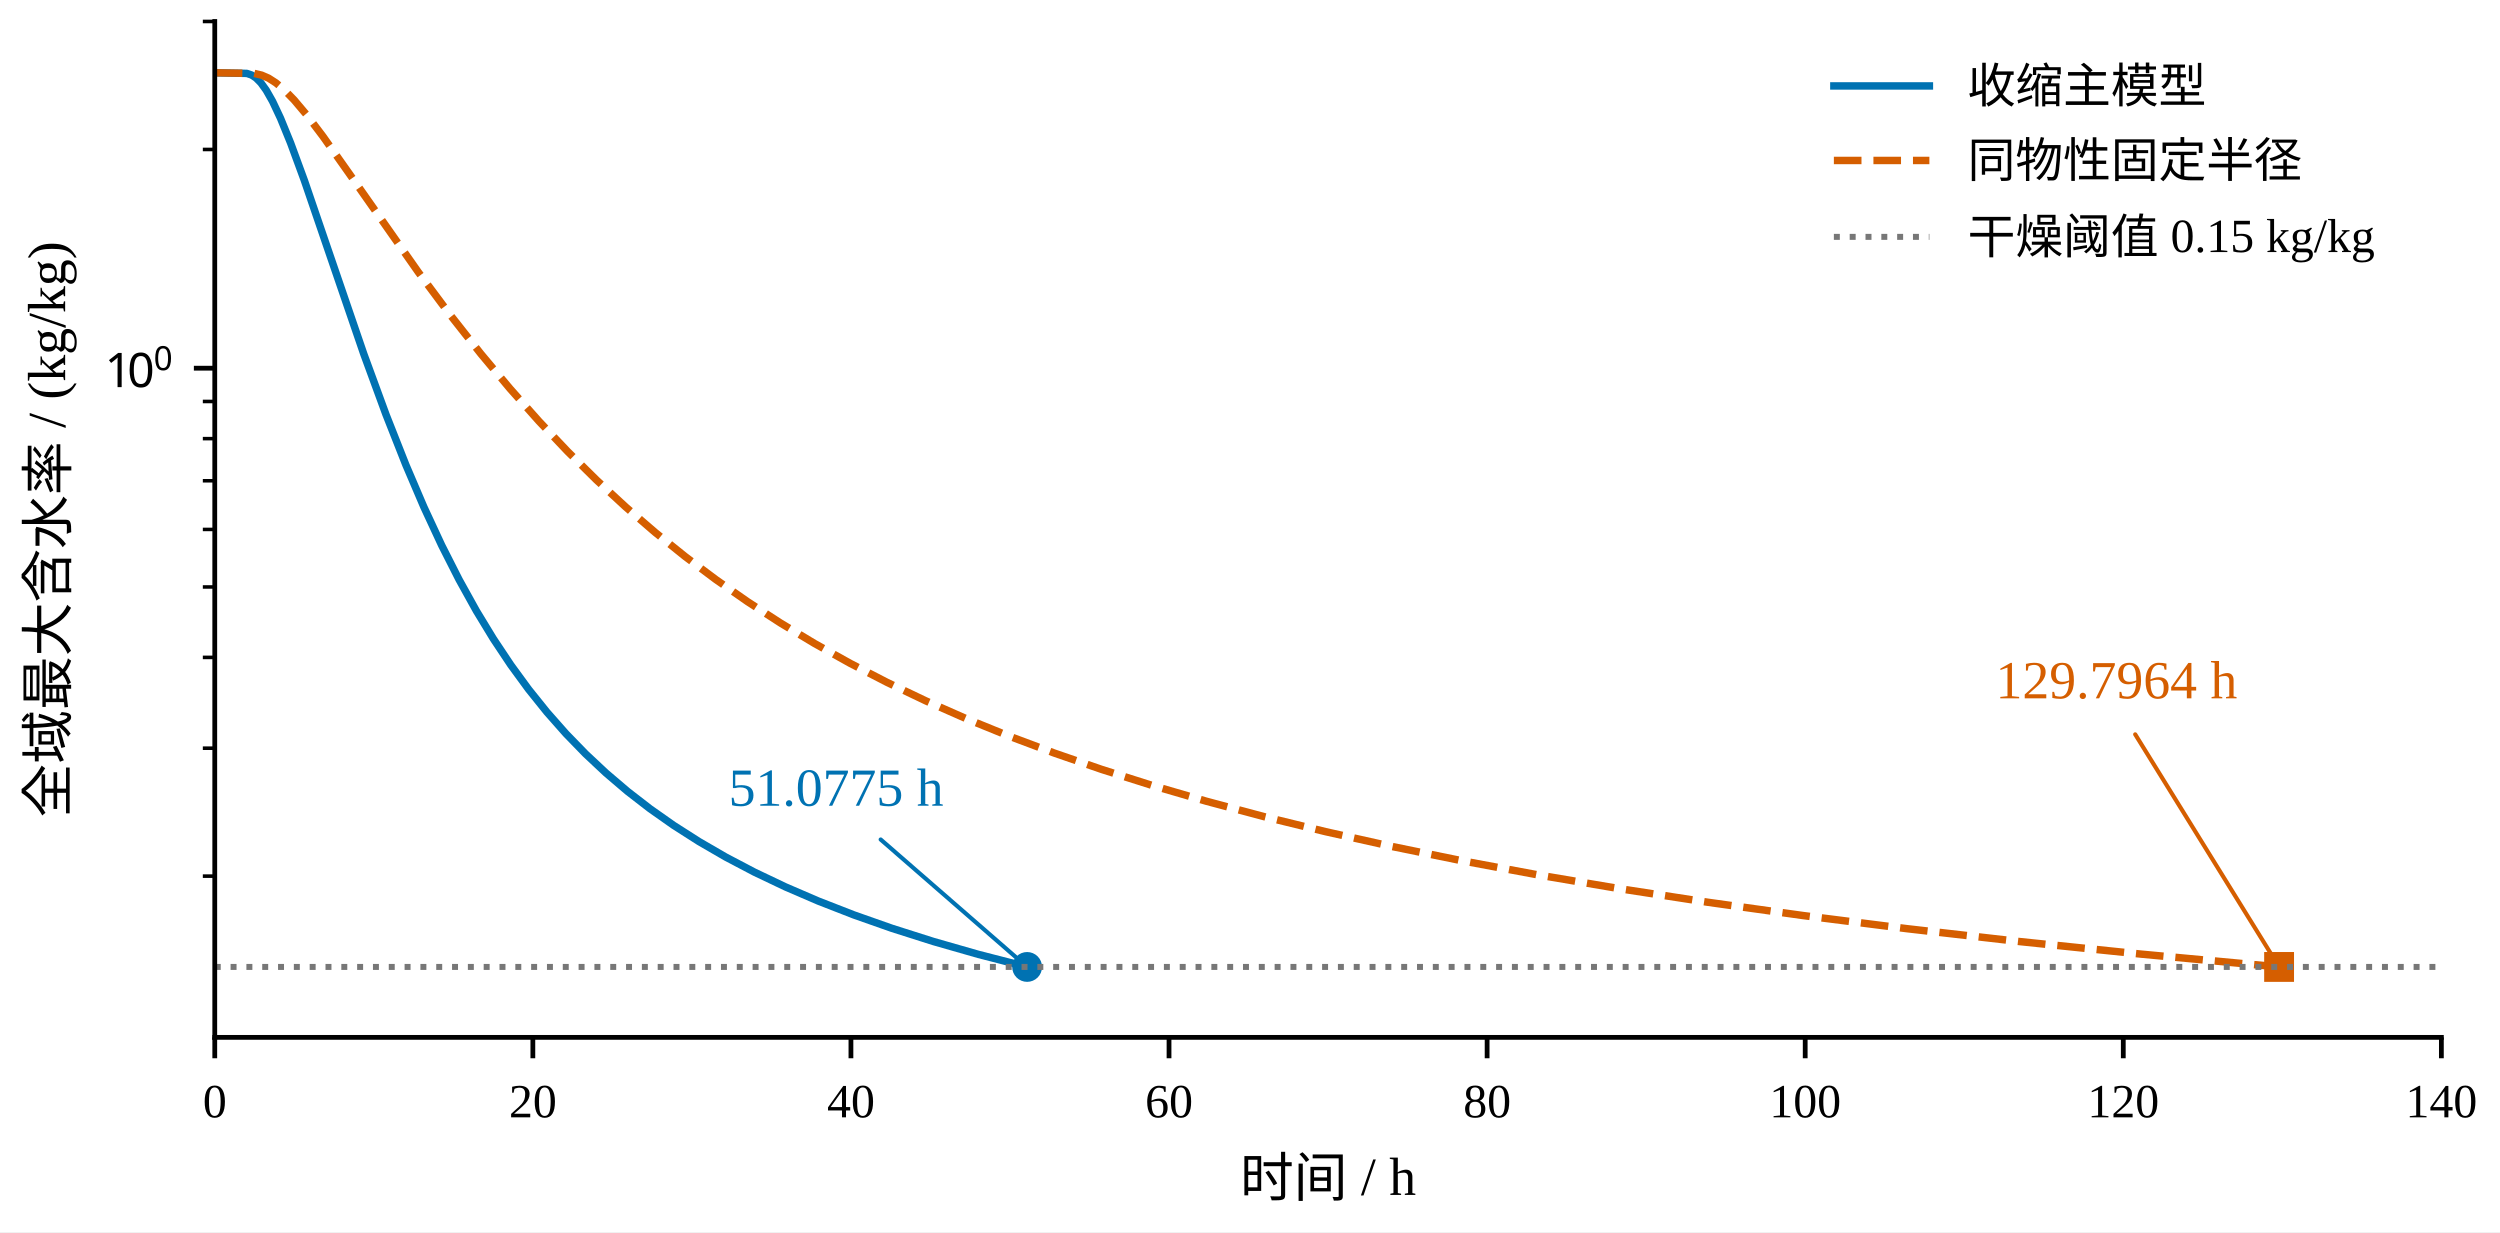
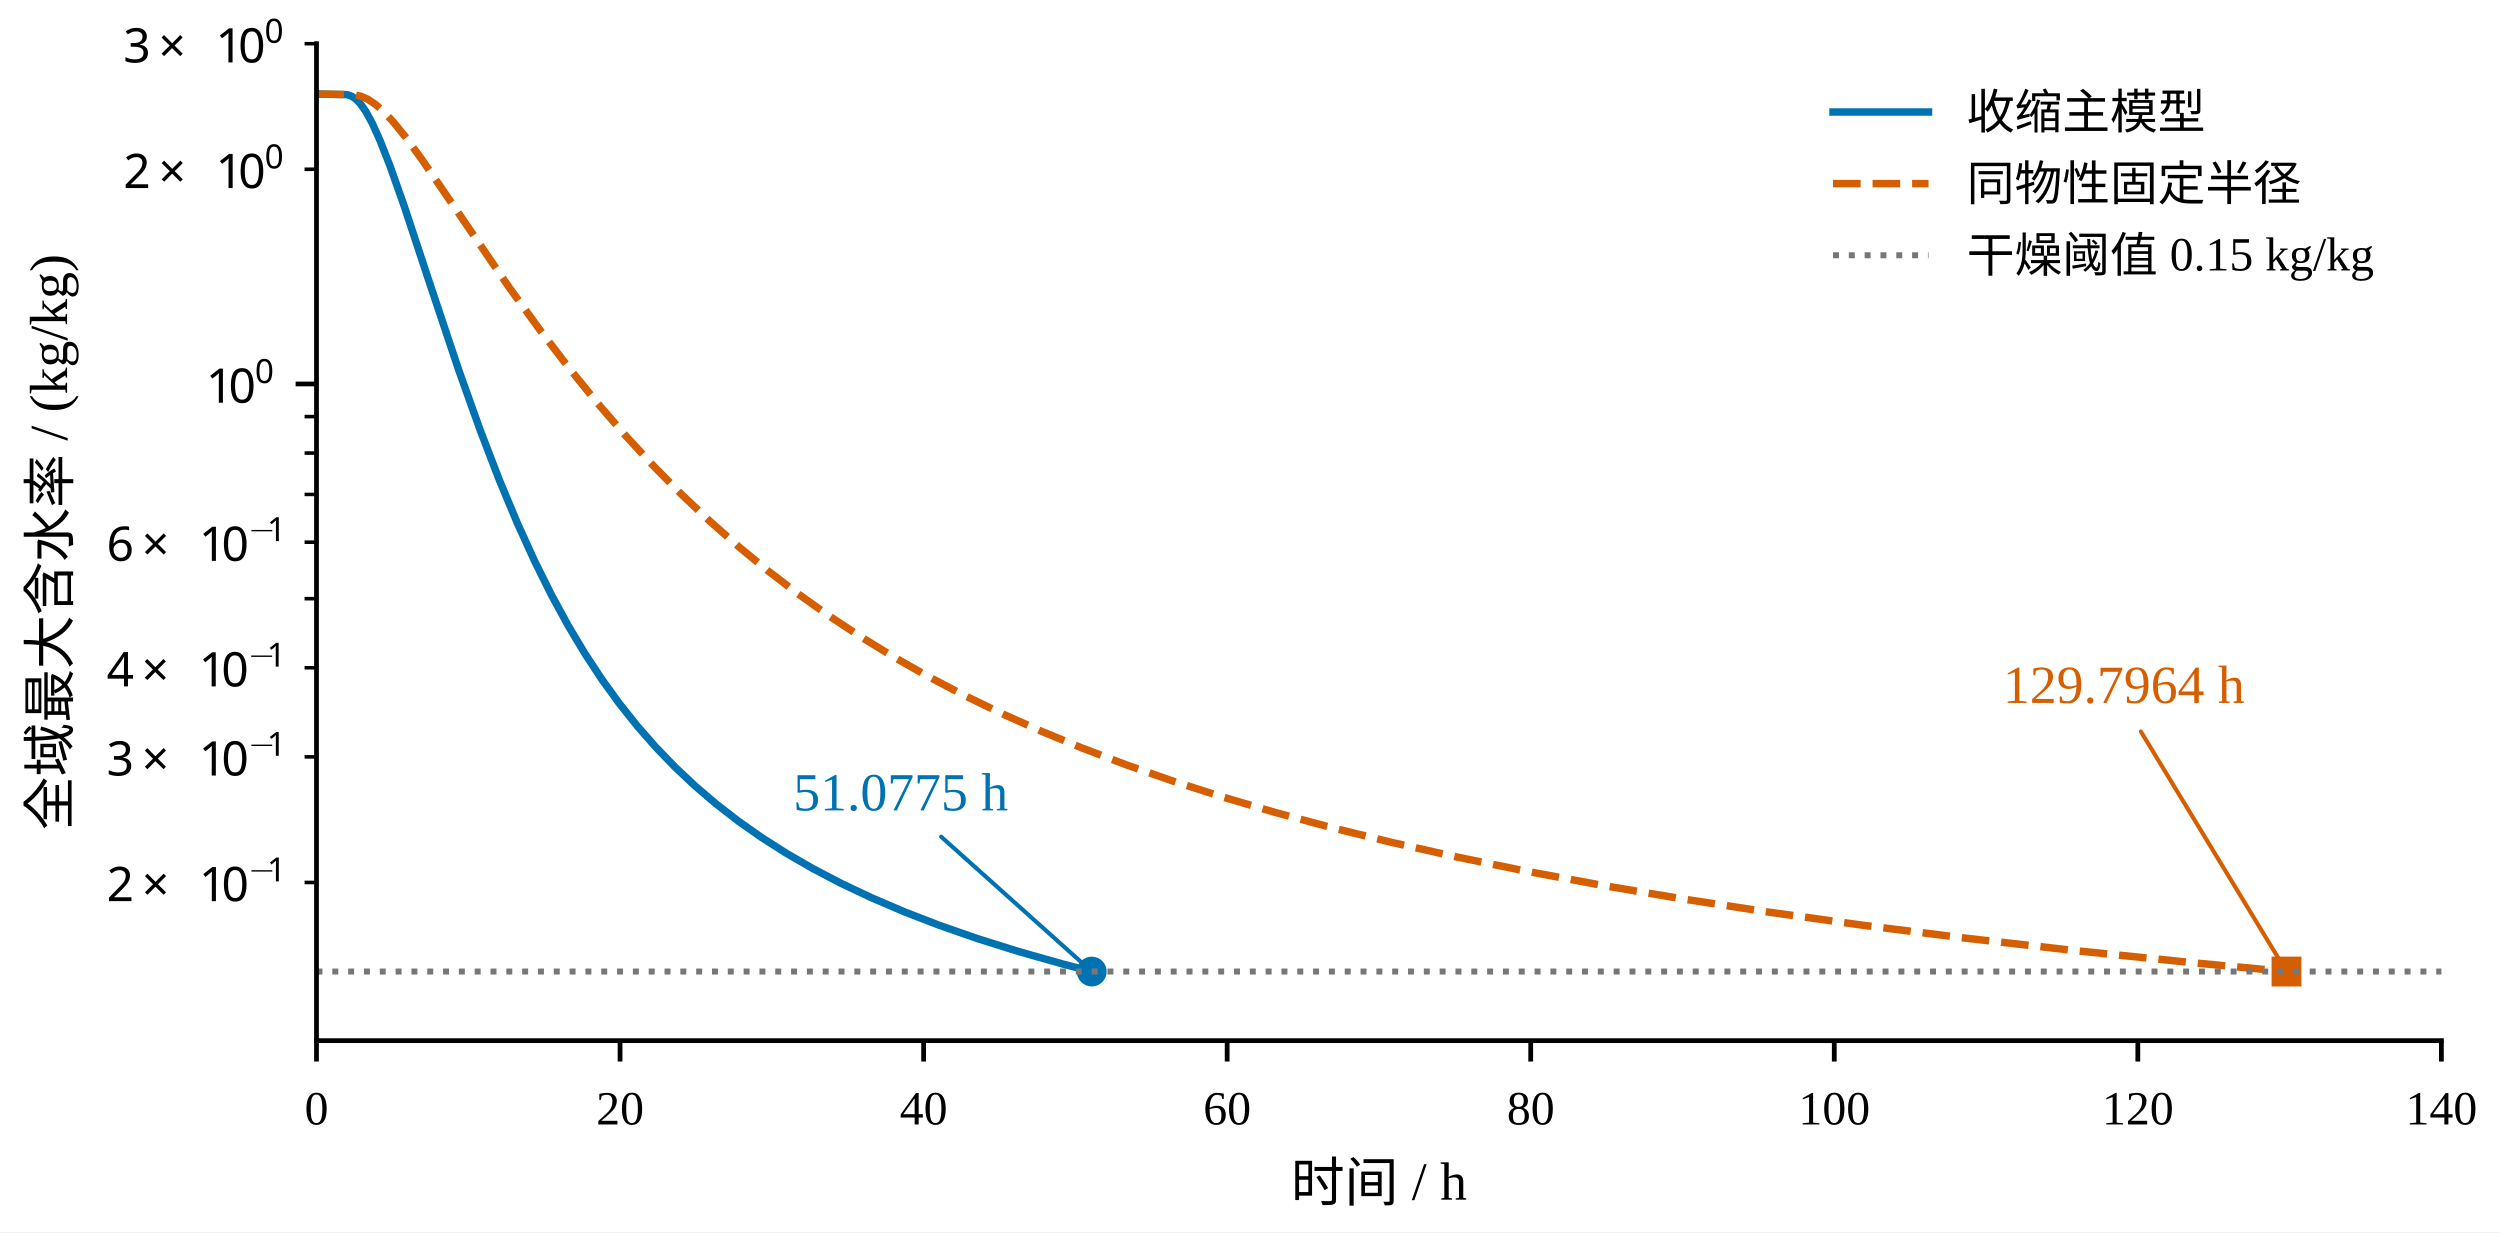
<svg xmlns="http://www.w3.org/2000/svg" xmlns:xlink="http://www.w3.org/1999/xlink" width="418.8pt" height="206.4pt" viewBox="0 0 418.8 206.4" version="1.1">
  <defs>
    <style type="text/css">*{stroke-linejoin: round; stroke-linecap: butt}</style>
  </defs>
  <g id="figure_1">
    <g id="patch_1">
      <path d="M 0 206.4  L 418.8 206.4  L 418.8 0  L 0 0  z " style="fill: #ffffff" />
    </g>
    <g id="axes_1">
      <g id="patch_2">
-         <path d="M 35.977 173.78  L 408.98 173.78  L 408.98 3.6  L 35.977 3.6  z " style="fill: #ffffff" />
+         <path d="M 53.02 174.331  L 408.98 174.331  L 408.98 7.32  L 53.02 7.32  z " style="fill: #ffffff" />
      </g>
      <g id="matplotlib.axis_1">
        <g id="xtick_1">
          <g id="line2d_1">
            <defs>
-               <path id="mb8298eda32" d="M 0 0  L 0 3.5  " style="stroke: #000000; stroke-width: 0.8" />
+               <path id="m0940200f43" d="M 0 0  L 0 3.5  " style="stroke: #000000; stroke-width: 0.8" />
            </defs>
            <g>
-               <use xlink:href="#mb8298eda32" x="35.977" y="173.78" style="stroke: #000000; stroke-width: 0.8" />
+               <use xlink:href="#m0940200f43" x="53.02" y="174.331" style="stroke: #000000; stroke-width: 0.8" />
            </g>
          </g>
          <g id="text_1">
-             <text style="font-size: 8px; font-family: 'Noto Serif SC', 'Times New Roman', 'Times', 'DejaVu Serif', serif; text-anchor: middle" x="35.977" y="187.18" transform="rotate(-0 35.97656 187.1795)">0</text>
+             <text style="font-size: 8px; font-family: 'Noto Serif SC', 'Times New Roman', 'Times', 'DejaVu Serif', serif; text-anchor: middle" x="53.02" y="188.371" transform="rotate(-0 53.02 188.3712)">0</text>
          </g>
        </g>
        <g id="xtick_2">
          <g id="line2d_2">
            <g>
-               <use xlink:href="#mb8298eda32" x="89.263" y="173.78" style="stroke: #000000; stroke-width: 0.8" />
+               <use xlink:href="#m0940200f43" x="103.871" y="174.331" style="stroke: #000000; stroke-width: 0.8" />
            </g>
          </g>
          <g id="text_2">
-             <text style="font-size: 8px; font-family: 'Noto Serif SC', 'Times New Roman', 'Times', 'DejaVu Serif', serif; text-anchor: middle" x="89.263" y="187.18" transform="rotate(-0 89.2627 187.1795)">20</text>
+             <text style="font-size: 8px; font-family: 'Noto Serif SC', 'Times New Roman', 'Times', 'DejaVu Serif', serif; text-anchor: middle" x="103.871" y="188.371" transform="rotate(-0 103.8714 188.3712)">20</text>
          </g>
        </g>
        <g id="xtick_3">
          <g id="line2d_3">
            <g>
-               <use xlink:href="#mb8298eda32" x="142.549" y="173.78" style="stroke: #000000; stroke-width: 0.8" />
+               <use xlink:href="#m0940200f43" x="154.723" y="174.331" style="stroke: #000000; stroke-width: 0.8" />
            </g>
          </g>
          <g id="text_3">
-             <text style="font-size: 8px; font-family: 'Noto Serif SC', 'Times New Roman', 'Times', 'DejaVu Serif', serif; text-anchor: middle" x="142.549" y="187.18" transform="rotate(-0 142.5488 187.1795)">40</text>
+             <text style="font-size: 8px; font-family: 'Noto Serif SC', 'Times New Roman', 'Times', 'DejaVu Serif', serif; text-anchor: middle" x="154.723" y="188.371" transform="rotate(-0 154.7227 188.3712)">40</text>
          </g>
        </g>
        <g id="xtick_4">
          <g id="line2d_4">
            <g>
-               <use xlink:href="#mb8298eda32" x="195.835" y="173.78" style="stroke: #000000; stroke-width: 0.8" />
+               <use xlink:href="#m0940200f43" x="205.574" y="174.331" style="stroke: #000000; stroke-width: 0.8" />
            </g>
          </g>
          <g id="text_4">
-             <text style="font-size: 8px; font-family: 'Noto Serif SC', 'Times New Roman', 'Times', 'DejaVu Serif', serif; text-anchor: middle" x="195.835" y="187.18" transform="rotate(-0 195.835 187.1795)">60</text>
+             <text style="font-size: 8px; font-family: 'Noto Serif SC', 'Times New Roman', 'Times', 'DejaVu Serif', serif; text-anchor: middle" x="205.574" y="188.371" transform="rotate(-0 205.5741 188.3712)">60</text>
          </g>
        </g>
        <g id="xtick_5">
          <g id="line2d_5">
            <g>
-               <use xlink:href="#mb8298eda32" x="249.121" y="173.78" style="stroke: #000000; stroke-width: 0.8" />
+               <use xlink:href="#m0940200f43" x="256.425" y="174.331" style="stroke: #000000; stroke-width: 0.8" />
            </g>
          </g>
          <g id="text_5">
-             <text style="font-size: 8px; font-family: 'Noto Serif SC', 'Times New Roman', 'Times', 'DejaVu Serif', serif; text-anchor: middle" x="249.121" y="187.18" transform="rotate(-0 249.1211 187.1795)">80</text>
+             <text style="font-size: 8px; font-family: 'Noto Serif SC', 'Times New Roman', 'Times', 'DejaVu Serif', serif; text-anchor: middle" x="256.425" y="188.371" transform="rotate(-0 256.4254 188.3712)">80</text>
          </g>
        </g>
        <g id="xtick_6">
          <g id="line2d_6">
            <g>
-               <use xlink:href="#mb8298eda32" x="302.407" y="173.78" style="stroke: #000000; stroke-width: 0.8" />
+               <use xlink:href="#m0940200f43" x="307.277" y="174.331" style="stroke: #000000; stroke-width: 0.8" />
            </g>
          </g>
          <g id="text_6">
-             <text style="font-size: 8px; font-family: 'Noto Serif SC', 'Times New Roman', 'Times', 'DejaVu Serif', serif; text-anchor: middle" x="302.407" y="187.18" transform="rotate(-0 302.4072 187.1795)">100</text>
+             <text style="font-size: 8px; font-family: 'Noto Serif SC', 'Times New Roman', 'Times', 'DejaVu Serif', serif; text-anchor: middle" x="307.277" y="188.371" transform="rotate(-0 307.2768 188.3712)">100</text>
          </g>
        </g>
        <g id="xtick_7">
          <g id="line2d_7">
            <g>
-               <use xlink:href="#mb8298eda32" x="355.693" y="173.78" style="stroke: #000000; stroke-width: 0.8" />
+               <use xlink:href="#m0940200f43" x="358.128" y="174.331" style="stroke: #000000; stroke-width: 0.8" />
            </g>
          </g>
          <g id="text_7">
-             <text style="font-size: 8px; font-family: 'Noto Serif SC', 'Times New Roman', 'Times', 'DejaVu Serif', serif; text-anchor: middle" x="355.693" y="187.18" transform="rotate(-0 355.6934 187.1795)">120</text>
+             <text style="font-size: 8px; font-family: 'Noto Serif SC', 'Times New Roman', 'Times', 'DejaVu Serif', serif; text-anchor: middle" x="358.128" y="188.371" transform="rotate(-0 358.1282 188.3712)">120</text>
          </g>
        </g>
        <g id="xtick_8">
          <g id="line2d_8">
            <g>
-               <use xlink:href="#mb8298eda32" x="408.98" y="173.78" style="stroke: #000000; stroke-width: 0.8" />
+               <use xlink:href="#m0940200f43" x="408.98" y="174.331" style="stroke: #000000; stroke-width: 0.8" />
            </g>
          </g>
          <g id="text_8">
-             <text style="font-size: 8px; font-family: 'Noto Serif SC', 'Times New Roman', 'Times', 'DejaVu Serif', serif; text-anchor: middle" x="408.98" y="187.18" transform="rotate(-0 408.9795 187.1795)">140</text>
+             <text style="font-size: 8px; font-family: 'Noto Serif SC', 'Times New Roman', 'Times', 'DejaVu Serif', serif; text-anchor: middle" x="408.98" y="188.371" transform="rotate(-0 408.9795 188.3712)">140</text>
          </g>
        </g>
        <g id="text_9">
-           <text style="font-size: 9px; font-family: 'Noto Serif SC', 'Times New Roman', 'Times', 'DejaVu Serif', serif; text-anchor: middle" x="222.478" y="200.46" transform="rotate(-0 222.478 200.4595)">时间 / h</text>
+           <text style="font-size: 9px; font-family: 'Noto Serif SC', 'Times New Roman', 'Times', 'DejaVu Serif', serif; text-anchor: middle" x="231" y="201.251" transform="rotate(-0 230.9998 201.2512)">时间 / h</text>
        </g>
      </g>
      <g id="matplotlib.axis_2">
        <g id="ytick_1">
          <g id="line2d_9">
            <defs>
-               <path id="me9dfc4f350" d="M 0 0  L -3.5 0  " style="stroke: #000000; stroke-width: 0.8" />
+               <path id="m23c742fce7" d="M 0 0  L -3.5 0  " style="stroke: #000000; stroke-width: 0.8" />
            </defs>
            <g>
-               <use xlink:href="#me9dfc4f350" x="35.977" y="61.683" style="stroke: #000000; stroke-width: 0.8" />
+               <use xlink:href="#m23c742fce7" x="53.02" y="64.321" style="stroke: #000000; stroke-width: 0.8" />
            </g>
          </g>
          <g id="text_10">
-             <g transform="translate(17.53656 64.8828)">
-               <text>
-                 <tspan x="0" y="-0.033" style="font-weight: 200; font-size: 8px; font-family: 'Noto Serif SC'">1</tspan>
-                 <tspan x="3.784" y="-0.033" style="font-weight: 200; font-size: 8px; font-family: 'Noto Serif SC'">0</tspan>
-                 <tspan x="8.191" y="-2.877" style="font-weight: 200; font-size: 5.6px; font-family: 'Noto Serif SC'">0</tspan>
+             <g transform="translate(34.5 68.04145)">
+               <text>
+                 <tspan x="0" y="-0.573" style="font-weight: 200; font-size: 8px; font-family: 'Noto Serif SC'">1</tspan>
+                 <tspan x="3.784" y="-0.573" style="font-weight: 200; font-size: 8px; font-family: 'Noto Serif SC'">0</tspan>
+                 <tspan x="8.196" y="-3.877" style="font-weight: 200; font-size: 5.6px; font-family: 'Noto Serif SC'">0</tspan>
              </text>
            </g>
          </g>
        </g>
        <g id="ytick_2">
          <g id="line2d_10">
            <defs>
-               <path id="m6380b00474" d="M 0 0  L -2 0  " style="stroke: #000000; stroke-width: 0.6" />
+               <path id="m1765373b31" d="M 0 0  L -2 0  " style="stroke: #000000; stroke-width: 0.6" />
            </defs>
            <g>
-               <use xlink:href="#m6380b00474" x="35.977" y="146.773" style="stroke: #000000; stroke-width: 0.6" />
+               <use xlink:href="#m1765373b31" x="53.02" y="147.827" style="stroke: #000000; stroke-width: 0.6" />
+             </g>
+           </g>
+           <g id="text_11">
+             <g transform="translate(17.86 151.5471)">
+               <text>
+                 <tspan x="0" y="-0.594" style="font-weight: 200; font-size: 8px; font-family: 'Noto Serif SC'">2</tspan>
+                 <tspan x="5.911" y="-0.594" style="font-weight: 200; font-size: 8px; font-family: 'Noto Serif SC'">×</tspan>
+                 <tspan x="15.469" y="-0.594" style="font-weight: 200; font-size: 8px; font-family: 'Noto Serif SC'">1</tspan>
+                 <tspan x="19.253" y="-0.594" style="font-weight: 200; font-size: 8px; font-family: 'Noto Serif SC'">0</tspan>
+                 <tspan x="23.665" y="-3.898" style="font-weight: 200; font-size: 5.6px; font-family: 'Noto Serif SC'">−</tspan>
+                 <tspan x="26.863" y="-3.898" style="font-weight: 200; font-size: 5.6px; font-family: 'Noto Serif SC'">1</tspan>
+               </text>
            </g>
          </g>
        </g>
        <g id="ytick_3">
          <g id="line2d_11">
            <g>
-               <use xlink:href="#m6380b00474" x="35.977" y="125.336" style="stroke: #000000; stroke-width: 0.6" />
+               <use xlink:href="#m1765373b31" x="53.02" y="126.79" style="stroke: #000000; stroke-width: 0.6" />
+             </g>
+           </g>
+           <g id="text_12">
+             <g transform="translate(17.86 130.5095)">
+               <text>
+                 <tspan x="0" y="-0.594" style="font-weight: 200; font-size: 8px; font-family: 'Noto Serif SC'">3</tspan>
+                 <tspan x="5.895" y="-0.594" style="font-weight: 200; font-size: 8px; font-family: 'Noto Serif SC'">×</tspan>
+                 <tspan x="15.453" y="-0.594" style="font-weight: 200; font-size: 8px; font-family: 'Noto Serif SC'">1</tspan>
+                 <tspan x="19.237" y="-0.594" style="font-weight: 200; font-size: 8px; font-family: 'Noto Serif SC'">0</tspan>
+                 <tspan x="23.649" y="-3.898" style="font-weight: 200; font-size: 5.6px; font-family: 'Noto Serif SC'">−</tspan>
+                 <tspan x="26.847" y="-3.898" style="font-weight: 200; font-size: 5.6px; font-family: 'Noto Serif SC'">1</tspan>
+               </text>
            </g>
          </g>
        </g>
        <g id="ytick_4">
          <g id="line2d_12">
            <g>
-               <use xlink:href="#m6380b00474" x="35.977" y="110.126" style="stroke: #000000; stroke-width: 0.6" />
+               <use xlink:href="#m1765373b31" x="53.02" y="111.863" style="stroke: #000000; stroke-width: 0.6" />
+             </g>
+           </g>
+           <g id="text_13">
+             <g transform="translate(17.86 115.5832)">
+               <text>
+                 <tspan x="0" y="-0.594" style="font-weight: 200; font-size: 8px; font-family: 'Noto Serif SC'">4</tspan>
+                 <tspan x="5.879" y="-0.594" style="font-weight: 200; font-size: 8px; font-family: 'Noto Serif SC'">×</tspan>
+                 <tspan x="15.437" y="-0.594" style="font-weight: 200; font-size: 8px; font-family: 'Noto Serif SC'">1</tspan>
+                 <tspan x="19.221" y="-0.594" style="font-weight: 200; font-size: 8px; font-family: 'Noto Serif SC'">0</tspan>
+                 <tspan x="23.633" y="-3.898" style="font-weight: 200; font-size: 5.6px; font-family: 'Noto Serif SC'">−</tspan>
+                 <tspan x="26.831" y="-3.898" style="font-weight: 200; font-size: 5.6px; font-family: 'Noto Serif SC'">1</tspan>
+               </text>
            </g>
          </g>
        </g>
        <g id="ytick_5">
          <g id="line2d_13">
            <g>
-               <use xlink:href="#m6380b00474" x="35.977" y="98.329" style="stroke: #000000; stroke-width: 0.6" />
+               <use xlink:href="#m1765373b31" x="53.02" y="100.285" style="stroke: #000000; stroke-width: 0.6" />
            </g>
          </g>
        </g>
        <g id="ytick_6">
          <g id="line2d_14">
            <g>
-               <use xlink:href="#m6380b00474" x="35.977" y="88.69" style="stroke: #000000; stroke-width: 0.6" />
+               <use xlink:href="#m1765373b31" x="53.02" y="90.826" style="stroke: #000000; stroke-width: 0.6" />
+             </g>
+           </g>
+           <g id="text_14">
+             <g transform="translate(17.86 94.54562)">
+               <text>
+                 <tspan x="0" y="-0.594" style="font-weight: 200; font-size: 8px; font-family: 'Noto Serif SC'">6</tspan>
+                 <tspan x="5.911" y="-0.594" style="font-weight: 200; font-size: 8px; font-family: 'Noto Serif SC'">×</tspan>
+                 <tspan x="15.469" y="-0.594" style="font-weight: 200; font-size: 8px; font-family: 'Noto Serif SC'">1</tspan>
+                 <tspan x="19.253" y="-0.594" style="font-weight: 200; font-size: 8px; font-family: 'Noto Serif SC'">0</tspan>
+                 <tspan x="23.665" y="-3.898" style="font-weight: 200; font-size: 5.6px; font-family: 'Noto Serif SC'">−</tspan>
+                 <tspan x="26.863" y="-3.898" style="font-weight: 200; font-size: 5.6px; font-family: 'Noto Serif SC'">1</tspan>
+               </text>
            </g>
          </g>
        </g>
        <g id="ytick_7">
          <g id="line2d_15">
            <g>
-               <use xlink:href="#m6380b00474" x="35.977" y="80.54" style="stroke: #000000; stroke-width: 0.6" />
+               <use xlink:href="#m1765373b31" x="53.02" y="82.828" style="stroke: #000000; stroke-width: 0.6" />
            </g>
          </g>
        </g>
        <g id="ytick_8">
          <g id="line2d_16">
            <g>
-               <use xlink:href="#m6380b00474" x="35.977" y="73.48" style="stroke: #000000; stroke-width: 0.6" />
+               <use xlink:href="#m1765373b31" x="53.02" y="75.899" style="stroke: #000000; stroke-width: 0.6" />
            </g>
          </g>
        </g>
        <g id="ytick_9">
          <g id="line2d_17">
            <g>
-               <use xlink:href="#m6380b00474" x="35.977" y="67.253" style="stroke: #000000; stroke-width: 0.6" />
+               <use xlink:href="#m1765373b31" x="53.02" y="69.788" style="stroke: #000000; stroke-width: 0.6" />
            </g>
          </g>
        </g>
        <g id="ytick_10">
          <g id="line2d_18">
            <g>
-               <use xlink:href="#m6380b00474" x="35.977" y="25.037" style="stroke: #000000; stroke-width: 0.6" />
+               <use xlink:href="#m1765373b31" x="53.02" y="28.358" style="stroke: #000000; stroke-width: 0.6" />
+             </g>
+           </g>
+           <g id="text_15">
+             <g transform="translate(20.66 32.07754)">
+               <text>
+                 <tspan x="0" y="-0.573" style="font-weight: 200; font-size: 8px; font-family: 'Noto Serif SC'">2</tspan>
+                 <tspan x="5.911" y="-0.573" style="font-weight: 200; font-size: 8px; font-family: 'Noto Serif SC'">×</tspan>
+                 <tspan x="15.469" y="-0.573" style="font-weight: 200; font-size: 8px; font-family: 'Noto Serif SC'">1</tspan>
+                 <tspan x="19.253" y="-0.573" style="font-weight: 200; font-size: 8px; font-family: 'Noto Serif SC'">0</tspan>
+                 <tspan x="23.665" y="-3.877" style="font-weight: 200; font-size: 5.6px; font-family: 'Noto Serif SC'">0</tspan>
+               </text>
            </g>
          </g>
        </g>
        <g id="ytick_11">
          <g id="line2d_19">
            <g>
-               <use xlink:href="#m6380b00474" x="35.977" y="3.6" style="stroke: #000000; stroke-width: 0.6" />
-             </g>
-           </g>
-         </g>
-         <g id="text_11">
-           <text style="font-size: 9px; font-family: 'Noto Serif SC', 'Times New Roman', 'Times', 'DejaVu Serif', serif; text-anchor: middle" x="11.197" y="88.69" transform="rotate(-90 11.19656 88.68976)">全域最大含水率 / (kg/kg)</text>
+               <use xlink:href="#m1765373b31" x="53.02" y="7.32" style="stroke: #000000; stroke-width: 0.6" />
+             </g>
+           </g>
+           <g id="text_16">
+             <g transform="translate(20.66 11.04)">
+               <text>
+                 <tspan x="0" y="-0.573" style="font-weight: 200; font-size: 8px; font-family: 'Noto Serif SC'">3</tspan>
+                 <tspan x="5.895" y="-0.573" style="font-weight: 200; font-size: 8px; font-family: 'Noto Serif SC'">×</tspan>
+                 <tspan x="15.453" y="-0.573" style="font-weight: 200; font-size: 8px; font-family: 'Noto Serif SC'">1</tspan>
+                 <tspan x="19.237" y="-0.573" style="font-weight: 200; font-size: 8px; font-family: 'Noto Serif SC'">0</tspan>
+                 <tspan x="23.649" y="-3.877" style="font-weight: 200; font-size: 5.6px; font-family: 'Noto Serif SC'">0</tspan>
+               </text>
+             </g>
+           </g>
+         </g>
+         <g id="text_17">
+           <text style="font-size: 9px; font-family: 'Noto Serif SC', 'Times New Roman', 'Times', 'DejaVu Serif', serif; text-anchor: middle" x="11.52" y="90.826" transform="rotate(-90 11.52 90.82562)">全域最大含水率 / (kg/kg)</text>
        </g>
      </g>
      <g id="line2d_20">
-         <path d="M 35.977 12.192  L 41.35 12.297  L 42.149 12.569  L 42.904 13.065  L 43.703 13.873  L 44.591 15.098  L 45.657 16.972  L 46.989 19.8  L 48.676 23.939  L 50.985 30.223  L 54.76 41.26  L 60.932 59.277  L 64.662 69.447  L 67.993 77.884  L 71.012 84.947  L 73.987 91.347  L 76.918 97.128  L 79.804 102.332  L 82.646 107.007  L 85.577 111.407  L 88.552 115.473  L 91.616 119.286  L 94.813 122.907  L 98.099 126.292  L 101.519 129.494  L 105.115 132.559  L 108.89 135.48  L 112.842 138.26  L 117.105 140.984  L 121.59 143.583  L 126.385 146.102  L 131.581 148.575  L 137.087 150.948  L 143.037 153.266  L 149.432 155.517  L 156.359 157.718  L 163.908 159.88  L 172.063 161.982  L 172.063 161.982  " clip-path="url(#p5b06de0426)" style="fill: none; stroke: #0072b2; stroke-width: 1.25; stroke-linecap: square" />
+         <path d="M 53.02 15.752  L 58.148 15.855  L 58.91 16.122  L 59.631 16.609  L 60.393 17.402  L 61.283 18.673  L 62.343 20.613  L 63.656 23.52  L 65.351 27.847  L 67.682 34.44  L 71.835 47.003  L 76.835 61.961  L 80.48 72.17  L 83.7 80.539  L 86.667 87.64  L 89.548 93.97  L 92.387 99.679  L 95.184 104.811  L 97.981 109.482  L 100.82 113.801  L 103.744 117.842  L 106.753 121.62  L 109.846 125.151  L 113.067 128.489  L 116.457 131.678  L 119.974 134.681  L 123.703 137.569  L 127.602 140.308  L 131.755 142.956  L 136.162 145.501  L 140.908 147.983  L 146.036 150.411  L 151.502 152.749  L 157.392 155.024  L 163.749 157.238  L 170.656 159.406  L 178.157 161.525  L 182.888 162.754  L 182.888 162.754  " clip-path="url(#pd7422b5e48)" style="fill: none; stroke: #0072b2; stroke-width: 1.25; stroke-linecap: square" />
      </g>
      <g id="line2d_21">
-         <path d="M 172.063 161.982  " clip-path="url(#p5b06de0426)" style="fill: none; stroke: #0072b2; stroke-width: 1.2; stroke-linecap: square" />
+         <path d="M 182.888 162.754  " clip-path="url(#pd7422b5e48)" style="fill: none; stroke: #0072b2; stroke-width: 1.2; stroke-linecap: square" />
        <defs>
-           <path id="med43907c97" d="M 0 2  C 0.53 2 1.039 1.789 1.414 1.414  C 1.789 1.039 2 0.53 2 0  C 2 -0.53 1.789 -1.039 1.414 -1.414  C 1.039 -1.789 0.53 -2 0 -2  C -0.53 -2 -1.039 -1.789 -1.414 -1.414  C -1.789 -1.039 -2 -0.53 -2 0  C -2 0.53 -1.789 1.039 -1.414 1.414  C -1.039 1.789 -0.53 2 0 2  z " style="stroke: #0072b2" />
+           <path id="m3cdcb767ad" d="M 0 2  C 0.53 2 1.039 1.789 1.414 1.414  C 1.789 1.039 2 0.53 2 0  C 2 -0.53 1.789 -1.039 1.414 -1.414  C 1.039 -1.789 0.53 -2 0 -2  C -0.53 -2 -1.039 -1.789 -1.414 -1.414  C -1.789 -1.039 -2 -0.53 -2 0  C -2 0.53 -1.789 1.039 -1.414 1.414  C -1.039 1.789 -0.53 2 0 2  z " style="stroke: #0072b2" />
        </defs>
-         <g clip-path="url(#p5b06de0426)">
-           <use xlink:href="#med43907c97" x="172.063" y="161.982" style="fill: #0072b2; stroke: #0072b2" />
+         <g clip-path="url(#pd7422b5e48)">
+           <use xlink:href="#m3cdcb767ad" x="182.888" y="162.754" style="fill: #0072b2; stroke: #0072b2" />
        </g>
      </g>
      <g id="line2d_22">
-         <path d="M 35.977 12.192  L 42.593 12.3  L 43.836 12.59  L 44.991 13.093  L 46.234 13.892  L 47.611 15.049  L 49.254 16.73  L 51.341 19.205  L 54.094 22.838  L 58.446 28.998  L 70.08 45.591  L 75.497 52.857  L 80.559 59.277  L 85.444 65.117  L 90.284 70.559  L 95.08 75.62  L 99.92 80.403  L 104.804 84.917  L 109.733 89.17  L 114.796 93.244  L 119.947 97.104  L 125.275 100.819  L 130.781 104.386  L 136.465 107.803  L 142.416 111.119  L 148.588 114.304  L 155.071 117.399  L 161.865 120.394  L 169.014 123.303  L 176.563 126.134  L 184.556 128.894  L 193.037 131.585  L 202.096 134.224  L 211.732 136.797  L 222.034 139.314  L 233.046 141.775  L 244.858 144.184  L 257.558 146.545  L 271.279 148.867  L 286.066 151.141  L 302.052 153.372  L 319.414 155.567  L 338.242 157.721  L 358.757 159.84  L 381.093 161.92  L 381.794 161.982  L 381.794 161.982  " clip-path="url(#p5b06de0426)" style="fill: none; stroke-dasharray: 4.625,2; stroke-dashoffset: 0; stroke: #d55e00; stroke-width: 1.25" />
+         <path d="M 53.02 15.752  L 59.334 15.858  L 60.521 16.143  L 61.622 16.637  L 62.809 17.42  L 64.165 18.597  L 65.775 20.302  L 67.809 22.799  L 70.564 26.56  L 75.013 33.064  L 85.183 47.989  L 90.481 55.318  L 95.396 61.745  L 100.142 67.591  L 104.846 73.033  L 109.507 78.088  L 114.169 82.818  L 118.873 87.278  L 123.661 91.514  L 128.534 95.531  L 133.535 99.366  L 138.705 103.051  L 144.044 106.582  L 149.595 109.985  L 155.358 113.256  L 161.376 116.415  L 167.69 119.477  L 174.3 122.435  L 181.293 125.319  L 188.666 128.118  L 196.506 130.853  L 204.811 133.513  L 213.668 136.114  L 223.118 138.654  L 233.203 141.132  L 244.009 143.557  L 255.62 145.932  L 268.121 148.26  L 281.597 150.542  L 296.174 152.781  L 311.981 154.982  L 329.143 157.144  L 347.788 159.266  L 368.129 161.353  L 383.036 162.753  L 383.036 162.753  " clip-path="url(#pd7422b5e48)" style="fill: none; stroke-dasharray: 4.625,2; stroke-dashoffset: 0; stroke: #d55e00; stroke-width: 1.25" />
      </g>
      <g id="line2d_23">
-         <path d="M 381.794 161.982  " clip-path="url(#p5b06de0426)" style="fill: none; stroke: #d55e00; stroke-width: 1.2; stroke-linecap: square" />
+         <path d="M 383.036 162.753  " clip-path="url(#pd7422b5e48)" style="fill: none; stroke: #d55e00; stroke-width: 1.2; stroke-linecap: square" />
        <defs>
-           <path id="mb91509905a" d="M -2 2  L 2 2  L 2 -2  L -2 -2  z " style="stroke: #d55e00; stroke-linejoin: miter" />
+           <path id="m135c8df36d" d="M -2 2  L 2 2  L 2 -2  L -2 -2  z " style="stroke: #d55e00; stroke-linejoin: miter" />
        </defs>
-         <g clip-path="url(#p5b06de0426)">
-           <use xlink:href="#mb91509905a" x="381.794" y="161.982" style="fill: #d55e00; stroke: #d55e00; stroke-linejoin: miter" />
+         <g clip-path="url(#pd7422b5e48)">
+           <use xlink:href="#m135c8df36d" x="383.036" y="162.753" style="fill: #d55e00; stroke: #d55e00; stroke-linejoin: miter" />
        </g>
      </g>
      <g id="line2d_24">
-         <path d="M 35.977 161.982  L 408.98 161.982  " clip-path="url(#p5b06de0426)" style="fill: none; stroke-dasharray: 1,1.65; stroke-dashoffset: 0; stroke: #777777" />
+         <path d="M 53.02 162.753  L 408.98 162.753  " clip-path="url(#pd7422b5e48)" style="fill: none; stroke-dasharray: 1,1.65; stroke-dashoffset: 0; stroke: #777777" />
      </g>
      <g id="patch_3">
-         <path d="M 35.977 173.78  L 35.977 3.6  " style="fill: none; stroke: #000000; stroke-width: 0.8; stroke-linejoin: miter; stroke-linecap: square" />
+         <path d="M 53.02 174.331  L 53.02 7.32  " style="fill: none; stroke: #000000; stroke-width: 0.8; stroke-linejoin: miter; stroke-linecap: square" />
      </g>
      <g id="patch_4">
-         <path d="M 35.977 173.78  L 408.98 173.78  " style="fill: none; stroke: #000000; stroke-width: 0.8; stroke-linejoin: miter; stroke-linecap: square" />
+         <path d="M 53.02 174.331  L 408.98 174.331  " style="fill: none; stroke: #000000; stroke-width: 0.8; stroke-linejoin: miter; stroke-linecap: square" />
      </g>
      <g id="patch_5">
-         <path d="M 147.534 140.636  Q 159.045 150.654 170.557 160.672  " style="fill: none; stroke: #0072b2; stroke-width: 0.7; stroke-linecap: round" />
-       </g>
-       <g id="text_12">
-         <text style="font-size: 9px; font-family: 'Noto Serif SC', 'Times New Roman', 'Times', 'DejaVu Serif', serif; text-anchor: end; fill: #0072b2" x="158.063" y="134.982" transform="rotate(-0 158.0627 134.9822)">51.0775 h</text>
+         <path d="M 157.662 140.168  Q 169.531 150.795 181.401 161.422  " style="fill: none; stroke: #0072b2; stroke-width: 0.7; stroke-linecap: round" />
+       </g>
+       <g id="text_18">
+         <text style="font-size: 9px; font-family: 'Noto Serif SC', 'Times New Roman', 'Times', 'DejaVu Serif', serif; text-anchor: end; fill: #0072b2" x="168.888" y="135.754" transform="rotate(-0 168.888 135.7536)">51.0775 h</text>
      </g>
      <g id="patch_6">
-         <path d="M 357.692 123.023  Q 369.217 141.653 380.742 160.282  " style="fill: none; stroke: #d55e00; stroke-width: 0.7; stroke-linecap: round" />
-       </g>
-       <g id="text_13">
-         <text style="font-size: 9px; font-family: 'Noto Serif SC', 'Times New Roman', 'Times', 'DejaVu Serif', serif; text-anchor: end; fill: #d55e00" x="374.794" y="116.982" transform="rotate(-0 374.794 116.9821)">129.7964 h</text>
+         <path d="M 358.638 122.544  Q 370.318 141.793 381.998 161.043  " style="fill: none; stroke: #d55e00; stroke-width: 0.7; stroke-linecap: round" />
+       </g>
+       <g id="text_19">
+         <text style="font-size: 9px; font-family: 'Noto Serif SC', 'Times New Roman', 'Times', 'DejaVu Serif', serif; text-anchor: end; fill: #d55e00" x="376.036" y="117.753" transform="rotate(-0 376.0361 117.7535)">129.7964 h</text>
      </g>
      <g id="legend_1">
        <g id="line2d_25">
-           <path d="M 307.21 14.4  L 315.21 14.4  L 323.21 14.4  " style="fill: none; stroke: #0072b2; stroke-width: 1.25; stroke-linecap: square" />
-         </g>
-         <g id="text_14">
-           <text style="font-size: 8px; font-family: 'Noto Serif SC', 'Times New Roman', 'Times', 'DejaVu Serif', serif; text-anchor: start" x="329.61" y="17.2" transform="rotate(-0 329.6095 17.2)">收缩主模型</text>
+           <path d="M 307.066 18.76  L 315.066 18.76  L 323.066 18.76  " style="fill: none; stroke: #0072b2; stroke-width: 1.25; stroke-linecap: square" />
+         </g>
+         <g id="text_20">
+           <text style="font-size: 8px; font-family: 'Noto Serif SC', 'Times New Roman', 'Times', 'DejaVu Serif', serif; text-anchor: start" x="329.466" y="21.56" transform="rotate(-0 329.4658 21.56)">收缩主模型</text>
        </g>
        <g id="line2d_26">
-           <path d="M 307.21 26.88  L 315.21 26.88  L 323.21 26.88  " style="fill: none; stroke-dasharray: 4.625,2; stroke-dashoffset: 0; stroke: #d55e00; stroke-width: 1.25" />
-         </g>
-         <g id="text_15">
-           <text style="font-size: 8px; font-family: 'Noto Serif SC', 'Times New Roman', 'Times', 'DejaVu Serif', serif; text-anchor: start" x="329.61" y="29.68" transform="rotate(-0 329.6095 29.68)">同物性固定半径</text>
+           <path d="M 307.066 30.76  L 315.066 30.76  L 323.066 30.76  " style="fill: none; stroke-dasharray: 4.625,2; stroke-dashoffset: 0; stroke: #d55e00; stroke-width: 1.25" />
+         </g>
+         <g id="text_21">
+           <text style="font-size: 8px; font-family: 'Noto Serif SC', 'Times New Roman', 'Times', 'DejaVu Serif', serif; text-anchor: start" x="329.466" y="33.56" transform="rotate(-0 329.4658 33.56)">同物性固定半径</text>
        </g>
        <g id="line2d_27">
-           <path d="M 307.21 39.68  L 315.21 39.68  L 323.21 39.68  " style="fill: none; stroke-dasharray: 1,1.65; stroke-dashoffset: 0; stroke: #777777" />
-         </g>
-         <g id="text_16">
-           <text style="font-size: 8px; font-family: 'Noto Serif SC', 'Times New Roman', 'Times', 'DejaVu Serif', serif; text-anchor: start" x="329.61" y="42.48" transform="rotate(-0 329.6095 42.48)">干燥阈值 0.15 kg/kg</text>
+           <path d="M 307.066 42.76  L 315.066 42.76  L 323.066 42.76  " style="fill: none; stroke-dasharray: 1,1.65; stroke-dashoffset: 0; stroke: #777777" />
+         </g>
+         <g id="text_22">
+           <text style="font-size: 8px; font-family: 'Noto Serif SC', 'Times New Roman', 'Times', 'DejaVu Serif', serif; text-anchor: start" x="329.466" y="45.56" transform="rotate(-0 329.4658 45.56)">干燥阈值 0.15 kg/kg</text>
        </g>
      </g>
    </g>
  </g>
  <defs>
-     <clipPath id="p5b06de0426">
-       <rect x="35.977" y="3.6" width="373.003" height="170.18" />
+     <clipPath id="pd7422b5e48">
+       <rect x="53.02" y="7.32" width="355.96" height="167.011" />
    </clipPath>
  </defs>
</svg>
